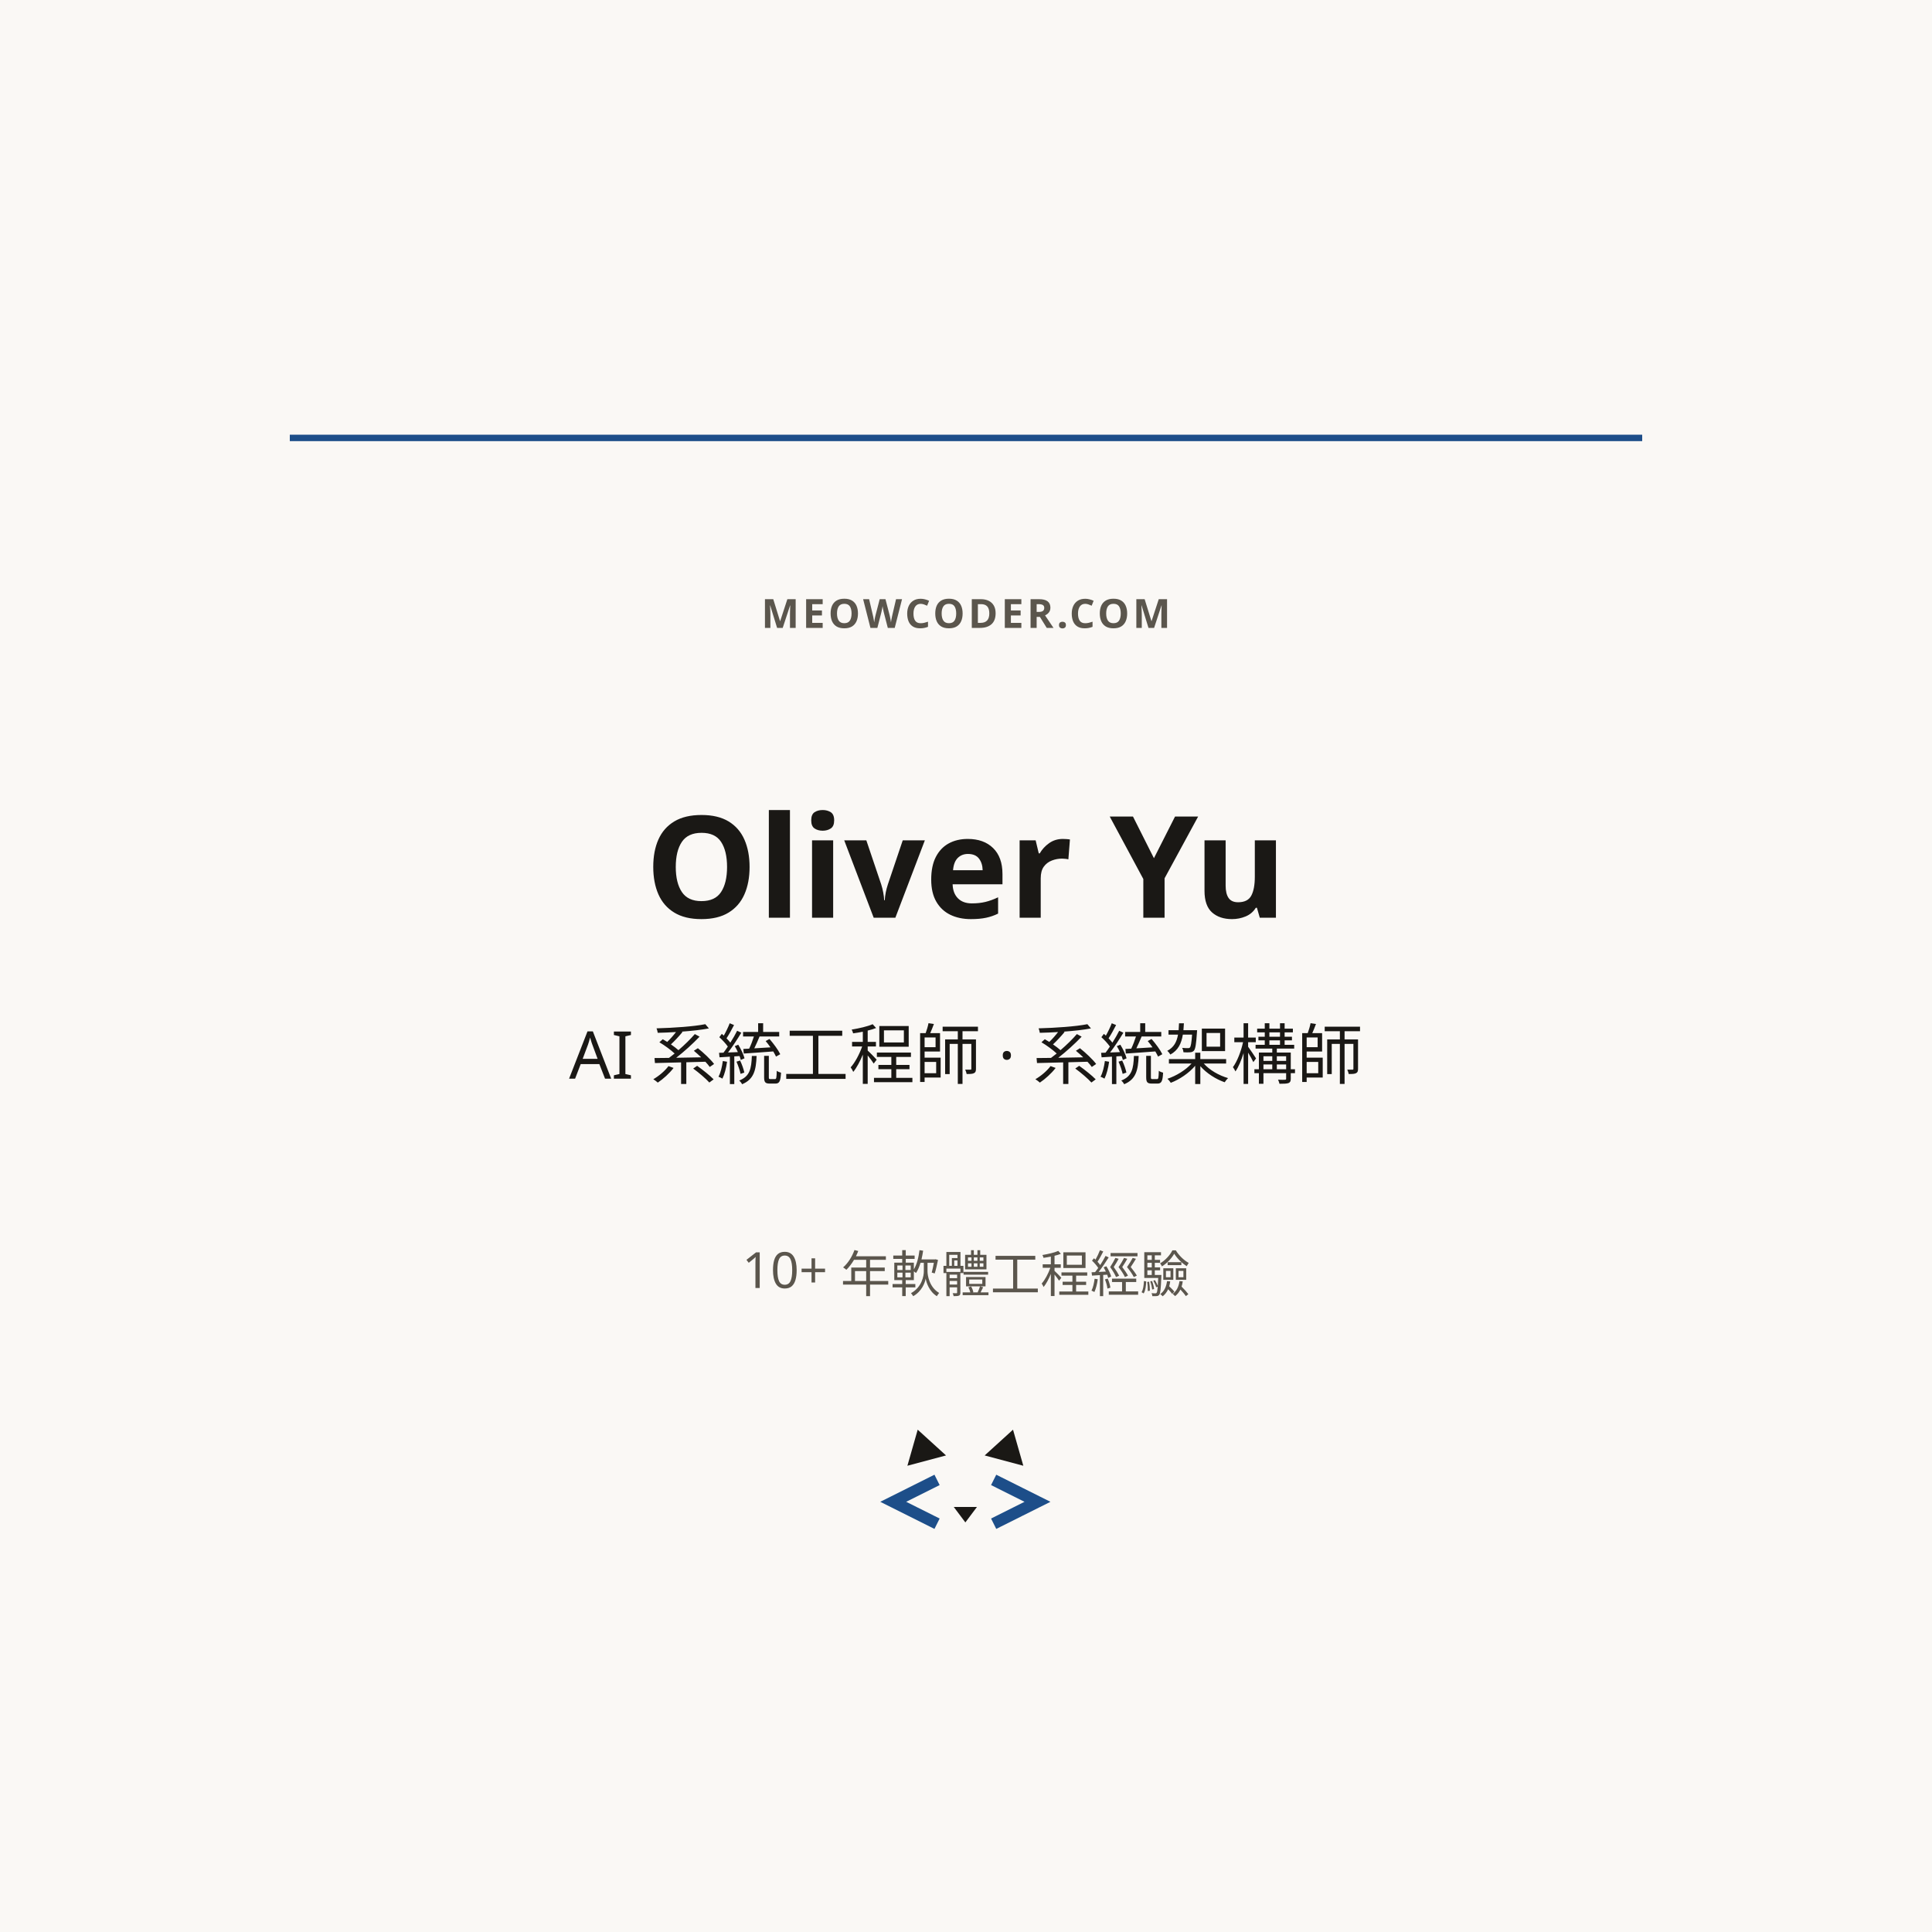
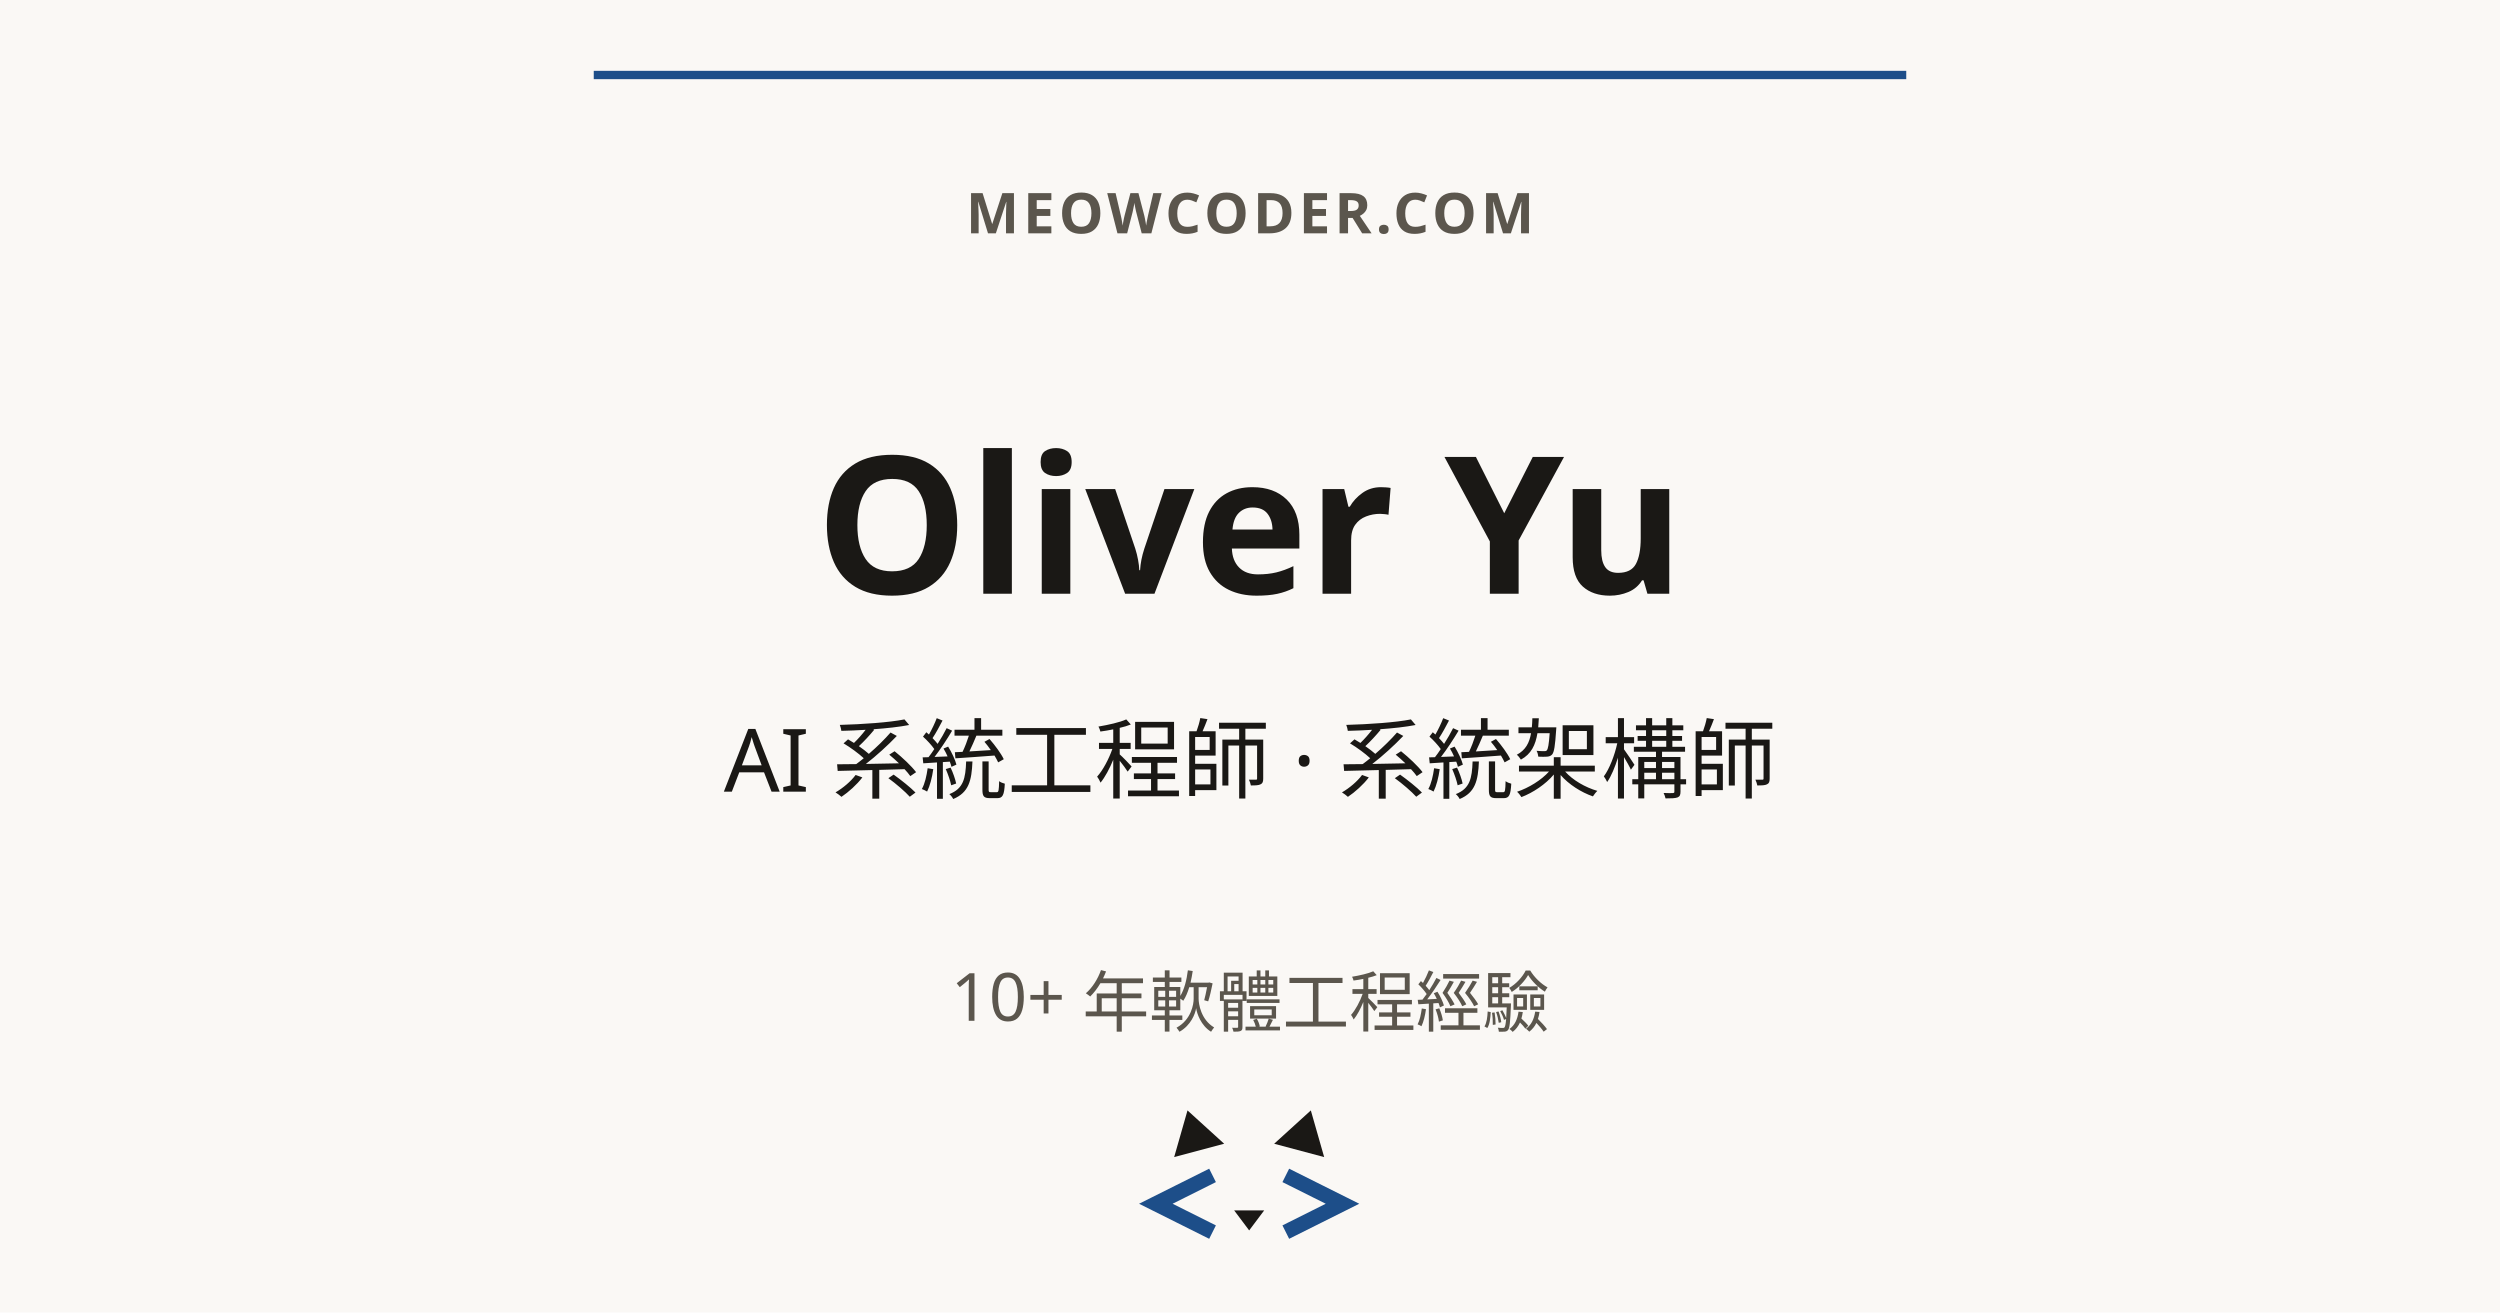
- <svg xmlns="http://www.w3.org/2000/svg" width="1200" height="1200" viewBox="0 0 1200 1200">
-   <rect width="1200" height="1200" fill="#faf8f5" />
-   <rect x="180" y="270" width="840" height="4" fill="#1d4e89" />
-   <text x="600" y="390" text-anchor="middle" fill="#5b564d" font-family="Microsoft JhengHei, sans-serif" font-size="25" font-weight="600" letter-spacing="2">MEOWCODER.COM</text>
-   <text x="600" y="570" text-anchor="middle" fill="#1a1815" font-family="Microsoft JhengHei, sans-serif" font-size="88" font-weight="700">Oliver Yu</text>
-   <text x="600" y="670" text-anchor="middle" fill="#1a1815" font-family="Microsoft JhengHei, sans-serif" font-size="41" font-weight="500">AI 系統工程師 · 系統架構師</text>
-   <text x="600" y="800" text-anchor="middle" fill="#5b564d" font-family="Microsoft JhengHei, sans-serif" font-size="31">10+ 年軟體工程經驗</text>
-   <g transform="translate(530 880) scale(0.8)">
+ <svg xmlns="http://www.w3.org/2000/svg" width="1200" height="630" viewBox="0 0 1200 630">
+   <rect width="1200" height="630" fill="#faf8f5" />
+   <rect x="285" y="34" width="630" height="4" fill="#1d4e89" />
+   <text x="600" y="112" text-anchor="middle" fill="#5b564d" font-family="Microsoft JhengHei, sans-serif" font-size="27" font-weight="600" letter-spacing="2">MEOWCODER.COM</text>
+   <text x="600" y="285" text-anchor="middle" fill="#1a1815" font-family="Microsoft JhengHei, sans-serif" font-size="92" font-weight="700">Oliver Yu</text>
+   <text x="600" y="380" text-anchor="middle" fill="#1a1815" font-family="Microsoft JhengHei, sans-serif" font-size="42" font-weight="500">AI 系統工程師 · 系統架構師</text>
+   <text x="600" y="490" text-anchor="middle" fill="#5b564d" font-family="Microsoft JhengHei, sans-serif" font-size="32">10+ 年軟體工程經驗</text>
+   <g transform="translate(530 525) scale(0.8)">
    <g fill="#1a1815">
      <path d="M42 38 L50 10 L72 30 Z" />
      <path d="M102 30 L124 10 L132 38 Z" />
      <path d="M78 70 L96 70 L87 82 Z" />
    </g>
    <g fill="none" stroke="#1d4e89" stroke-width="9" stroke-linecap="square" stroke-linejoin="miter">
      <path d="M61 51 L31 66 L61 81" />
      <path d="M113 51 L143 66 L113 81" />
    </g>
  </g>
</svg>
